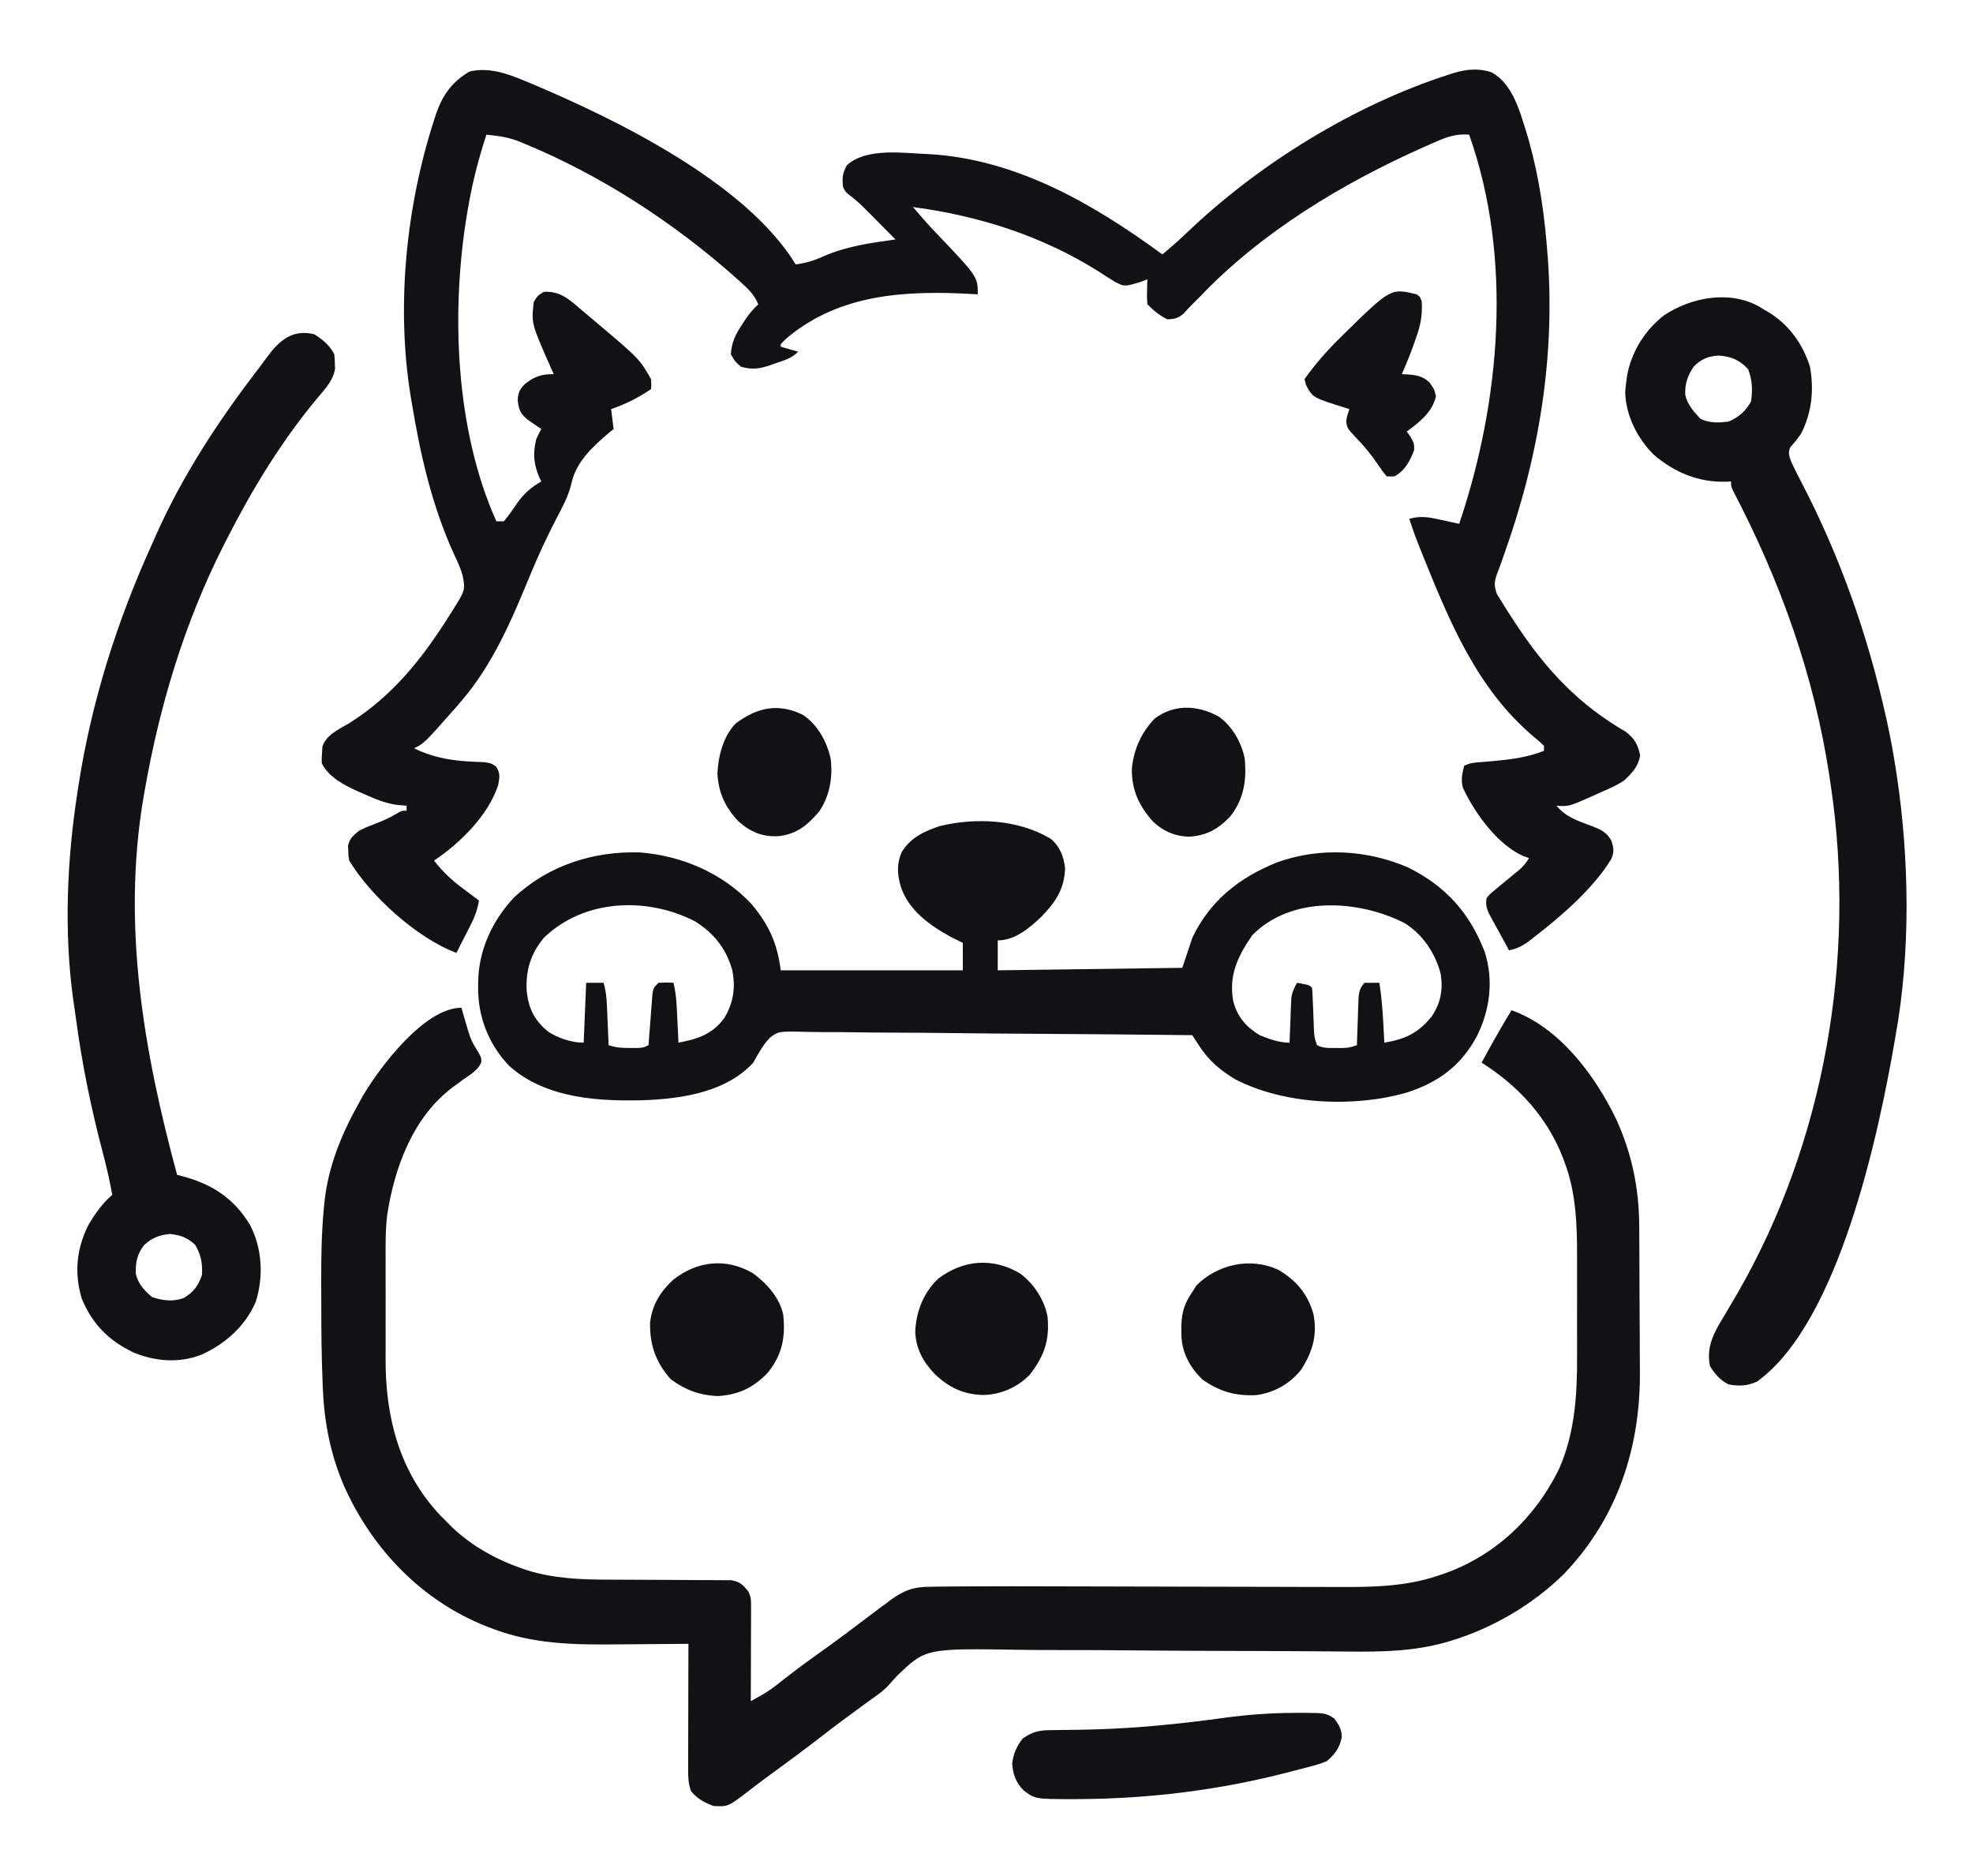
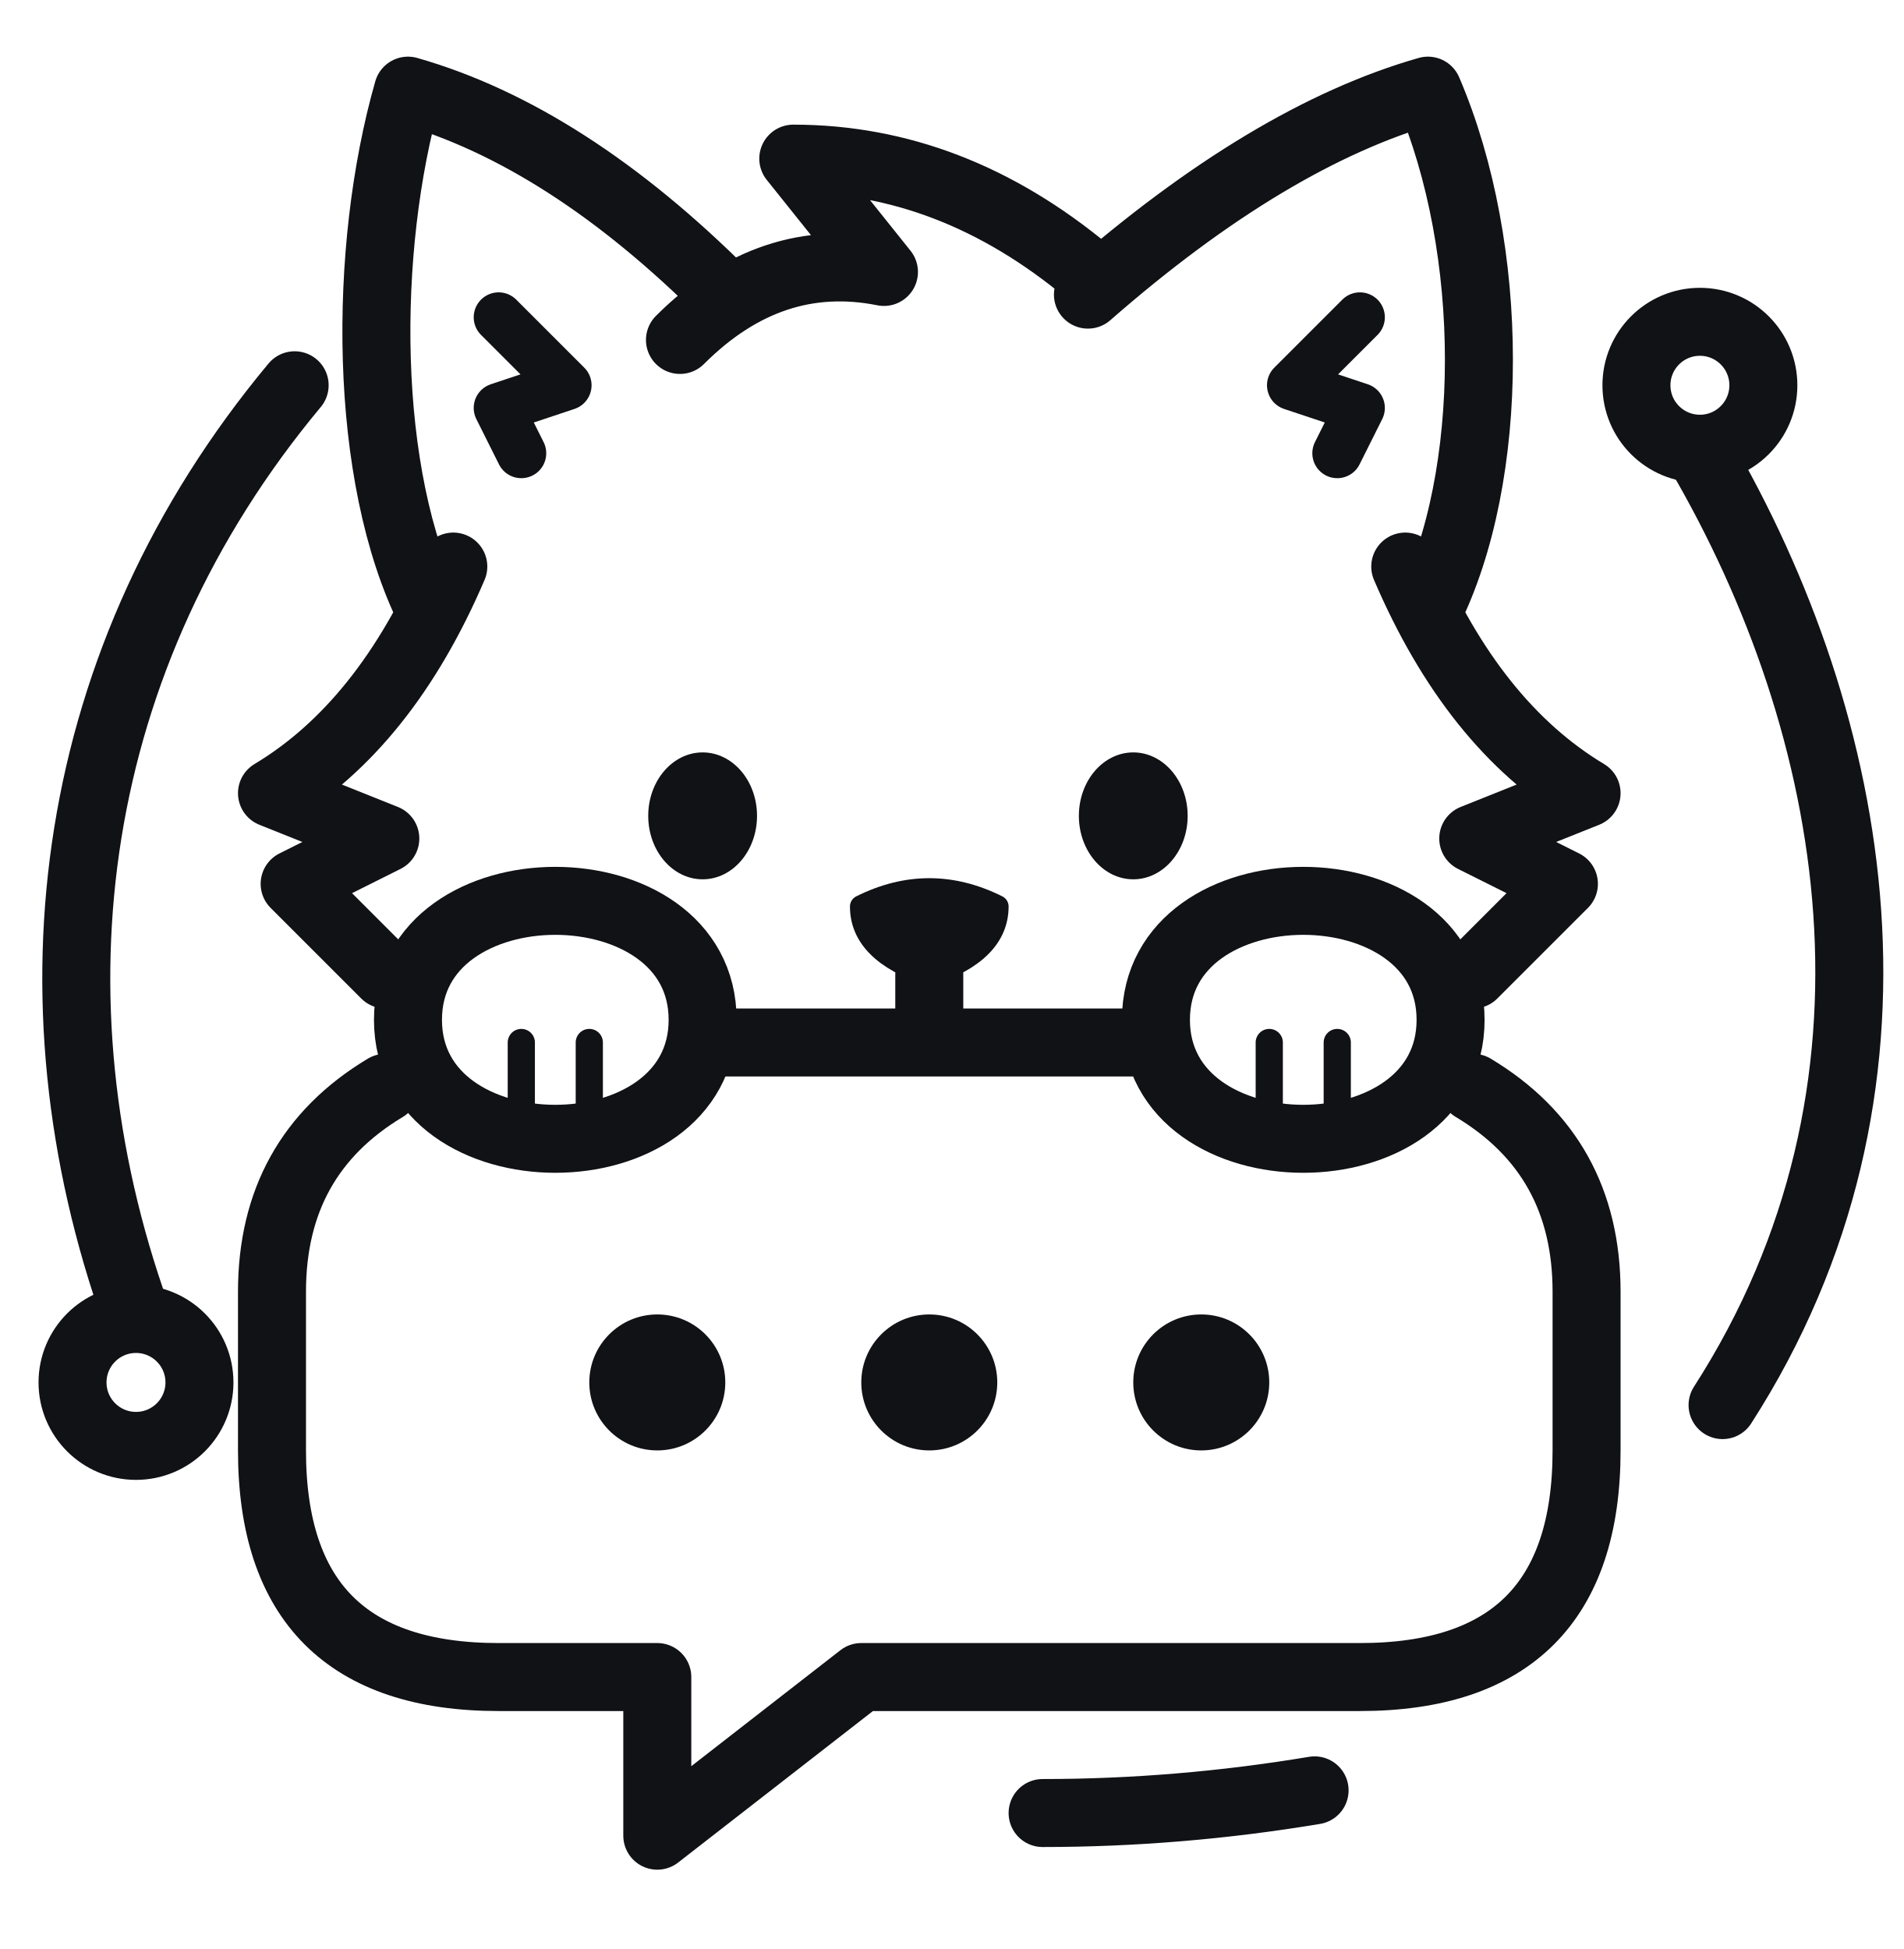
- <svg xmlns="http://www.w3.org/2000/svg" viewBox="0 0 791 752" fill="none" color="#111216">
-   <g>
-     <path d="M0 0 C0.85 0.35 1.69 0.7 2.57 1.06 C36.31 15.27 88.71 40.66 108.88 73.69 C113.1 73.13 116.46 72.11 120.31 70.31 C129.44 66.37 139.09 65.04 148.88 63.69 C146.48 61.27 144.09 58.85 141.69 56.44 C141.01 55.76 140.34 55.07 139.65 54.37 C133.99 48.69 133.99 48.69 130.95 46.33 C128.88 44.69 128.88 44.69 127.88 42.69 C127.47 39.07 127.62 37.16 129.38 33.94 C137.47 26.65 152.4 29.15 162.54 29.49 C197.4 31.53 228.4 49.51 255.88 69.69 C259.18 66.93 262.43 64.14 265.53 61.14 C294.3 33.54 332.75 9.77 370.81 -2.44 C371.12 -2.54 371.12 -2.54 372.69 -3.04 C377.96 -4.61 382.66 -5.04 387.94 -3.31 C395.09 0.78 398.18 9.05 400.5 16.5 C400.79 17.41 401.09 18.33 401.39 19.27 C406.03 34.16 408.54 49.18 409.88 64.69 C409.9 65 409.9 65 410.05 66.61 C413.87 109.28 407.03 150.6 392.61 190.75 C392.31 191.6 392.01 192.45 391.71 193.33 C391.19 194.79 390.66 196.24 390.09 197.67 C388.89 200.97 388.81 202.5 390.01 205.84 C390.65 206.93 391.31 208 392 209.06 C392.36 209.65 392.72 210.24 393.1 210.85 C394.32 212.82 395.59 214.76 396.88 216.69 C397.33 217.38 397.79 218.08 398.26 218.79 C410.07 236.54 423.09 250.32 441.63 261.02 C445.09 263.59 446.62 266.36 447.44 270.56 C446.62 275.09 444.2 277.59 440.88 280.69 C438.16 282.44 435.34 283.73 432.38 285 C431.64 285.33 430.91 285.67 430.15 286.01 C418.86 291.07 418.86 291.07 413.88 290.69 C417.77 295.34 422.59 296.83 428.12 298.87 C431.63 300.28 434.07 301.3 435.89 304.73 C436.87 307.68 437.08 309.2 435.86 312.07 C428.57 324.02 415.61 335.14 404.62 343.62 C404.1 344.03 403.58 344.44 403.04 344.86 C400.34 346.86 398.14 347.99 394.88 348.69 C393.36 345.94 391.87 343.19 390.38 340.44 C389.95 339.66 389.52 338.88 389.07 338.08 C388.87 337.7 388.87 337.7 387.84 335.8 C387.47 335.11 387.09 334.41 386.7 333.7 C385.77 331.44 385.47 330.1 385.88 327.69 C387.22 326.09 387.22 326.09 389.09 324.56 C389.75 324 390.42 323.44 391.11 322.86 C391.82 322.29 392.52 321.72 393.25 321.12 C394.64 319.98 396.02 318.83 397.4 317.68 C398.02 317.18 398.63 316.68 399.27 316.16 C400.79 314.76 401.82 313.45 402.88 311.69 C402.14 311.43 401.4 311.17 400.64 310.9 C390.24 306.35 381.09 293.62 376.38 283.51 C375.5 280.34 376.08 277.85 376.88 274.69 C379.11 273.57 380.62 273.45 383.09 273.26 C383.52 273.22 383.52 273.22 385.66 273.04 C386.11 273 386.11 273 388.38 272.81 C395.54 272.17 402.14 271.35 408.88 268.69 C408.88 268.03 408.88 267.37 408.88 266.69 C407.37 265.21 407.37 265.21 405.31 263.5 C381.91 244.02 370.83 216.48 359.75 188.97 C359.49 188.33 359.22 187.68 358.96 187.01 C357.46 183.28 356.11 179.52 354.88 175.69 C359.51 174.33 363.11 175.1 367.69 176.12 C368.38 176.27 369.07 176.42 369.79 176.57 C371.48 176.94 373.18 177.31 374.88 177.69 C391.4 128.79 396.47 71.22 378.88 21.69 C373.03 21.12 368.72 23.09 363.44 25.44 C362.52 25.84 361.61 26.24 360.67 26.65 C328.06 41.19 295.68 60.66 270.88 86.69 C269.96 87.61 269.04 88.52 268.12 89.44 C266.83 90.73 265.56 92.05 264.38 93.44 C262.17 95.28 260.75 95.62 257.88 95.69 C254.75 94.18 252.32 92.13 249.88 89.69 C249.68 87.3 249.68 87.3 249.75 84.56 C249.77 83.65 249.79 82.74 249.8 81.8 C249.82 81.46 249.82 81.46 249.88 79.69 C248.99 80.02 248.1 80.35 247.19 80.69 C240.76 82.63 240.76 82.63 237.03 80.77 C234.82 79.43 232.66 78.04 230.5 76.62 C207.78 62.3 182.44 54.2 155.88 50.69 C156.85 51.81 157.83 52.94 158.81 54.06 C159.45 54.8 160.1 55.54 160.76 56.3 C162.14 57.86 163.55 59.39 164.99 60.88 C181.88 78.61 181.88 78.61 181.88 85.69 C181.17 85.65 180.46 85.61 179.73 85.56 C153.35 84.11 126.8 85.28 105.44 103.12 C103.88 104.56 103.88 104.56 102.88 105.69 C102.88 106.02 102.88 106.35 102.88 106.69 C105.19 107.35 107.5 108.01 109.88 108.69 C107.14 111.42 104.24 112.16 100.62 113.38 C99.97 113.61 99.31 113.85 98.64 114.1 C94.38 115.54 91.33 115.99 86.88 114.69 C84.44 112.5 84.44 112.5 82.88 109.69 C83.2 104.97 84.66 101.91 87.25 98 C87.86 97.07 88.46 96.14 89.09 95.18 C90.57 93.11 92.01 91.4 93.88 89.69 C92.32 85.8 89.68 83.36 86.62 80.62 C86.09 80.15 85.56 79.67 85.02 79.17 C60.04 56.91 30.43 37.67 -0.56 25 C-1.12 24.77 -1.68 24.54 -2.26 24.3 C-6.49 22.67 -10.65 22.09 -15.12 21.69 C-18.24 31.19 -20.67 40.65 -22.38 50.5 C-22.46 50.96 -22.46 50.96 -22.87 53.31 C-29.41 92.66 -27.61 139.99 -11.12 176.69 C-10.13 176.69 -9.14 176.69 -8.12 176.69 C-6.16 174.31 -4.44 171.86 -2.71 169.3 C0.05 165.4 2.76 163.13 6.88 160.69 C6.76 160.45 6.76 160.45 6.18 159.25 C3.82 153.83 3.43 149.45 4.88 143.69 C5.5 142.34 6.16 141 6.88 139.69 C6.39 139.36 5.91 139.04 5.41 138.7 C4.78 138.26 4.15 137.83 3.5 137.38 C2.87 136.95 2.25 136.52 1.6 136.07 C-1.42 133.64 -2.06 132.21 -2.56 128.31 C-2.48 125.43 -1.92 123.98 0.06 121.88 C3.71 118.74 7.1 117.58 11.88 117.69 C11.47 116.77 11.06 115.85 10.63 114.91 C2.88 97.34 2.88 97.34 3.88 88.69 C5.44 86.19 5.44 86.19 7.88 84.69 C14.24 84.31 17.81 87.46 22.47 91.48 C24.07 92.86 25.7 94.22 27.32 95.57 C46.3 111.56 46.3 111.56 50.88 119.69 C51.04 121.93 51.04 121.93 50.88 123.69 C45.71 127.16 40.78 129.69 34.88 131.69 C35.2 134.33 35.53 136.97 35.88 139.69 C35.31 140.15 34.74 140.61 34.15 141.09 C27.64 146.59 20.87 152.75 18.99 161.38 C17.82 166.54 15.39 170.91 12.94 175.56 C8.98 183.25 5.39 190.99 2.11 198.99 C-5.06 216.46 -12.7 234.25 -25.12 248.69 C-25.88 249.56 -26.63 250.44 -27.4 251.34 C-39.98 265.61 -39.98 265.61 -44.12 267.69 C-37.26 271.04 -30.25 272.47 -22.63 272.93 C-22.34 272.94 -22.34 272.94 -20.86 273.03 C-19.2 273.12 -17.54 273.18 -15.88 273.25 C-13.12 273.69 -13.12 273.69 -11.26 275 C-9.49 277.63 -9.84 279.29 -10.37 282.32 C-14.24 294.45 -25.74 305.81 -36.12 312.69 C-32.59 317.23 -28.93 320.65 -24.31 324.06 C-23.72 324.51 -23.12 324.96 -22.5 325.43 C-21.05 326.52 -19.59 327.6 -18.12 328.69 C-18.74 332.83 -20.14 336.04 -22.06 339.75 C-22.59 340.77 -23.11 341.79 -23.65 342.85 C-24.14 343.78 -24.62 344.72 -25.12 345.69 C-25.79 347.02 -26.46 348.35 -27.12 349.69 C-42.82 343.89 -61.48 326.99 -70.12 312.69 C-70.46 310.79 -70.46 310.79 -70.5 308.75 C-70.51 308.42 -70.51 308.42 -70.59 306.72 C-69.91 303.72 -68.49 302.61 -66.12 300.69 C-63.29 299.31 -63.29 299.31 -60.19 298.12 C-57.07 296.92 -54.24 295.76 -51.37 294.04 C-49.13 292.69 -49.13 292.69 -47.12 292.69 C-47.12 292.03 -47.12 291.37 -47.12 290.69 C-48.26 290.6 -49.39 290.51 -50.56 290.42 C-55.51 289.79 -59.67 288.06 -64.19 286 C-64.57 285.84 -64.57 285.84 -66.5 285.01 C-72.02 282.54 -78.31 279.31 -81.12 273.69 C-81.18 271.66 -81.18 271.66 -81 269.31 C-80.98 268.93 -80.98 268.93 -80.87 266.98 C-79.33 262.23 -74.21 260.06 -70.12 257.62 C-52.74 246.66 -40.97 231.89 -30.12 214.69 C-29.75 214.1 -29.38 213.52 -28.99 212.91 C-23.55 204.29 -23.55 204.29 -24.63 198.52 C-25.48 195.36 -26.85 192.5 -28.25 189.56 C-37.11 169.93 -41.63 149.82 -45.12 128.69 C-45.27 127.8 -45.42 126.92 -45.57 126.01 C-51.33 89.92 -47.25 50.23 -36.06 15.69 C-35.95 15.33 -35.95 15.33 -35.36 13.49 C-32.74 5.84 -29 0.61 -21.94 -3.62 C-14.43 -5.46 -6.91 -2.91 0 0 Z " fill="currentColor" transform="translate(210.125,32.3125)" />
-     <path d="M0 0 C1.44 1.12 1.44 1.12 2 3 C2.31 8.38 1.5 12.46 -0.31 17.5 C-0.53 18.13 -0.74 18.75 -0.96 19.39 C-2.45 23.69 -4.17 27.84 -6 32 C-5.44 32.03 -4.87 32.05 -4.29 32.08 C-0.6 32.28 2.19 32.66 5 35.19 C7 38 7 38 7.69 40.88 C6.3 47.18 1.03 51.3 -4 55 C-3.48 55.72 -2.97 56.44 -2.44 57.19 C-1 60 -1 60 -1.06 62.44 C-2.64 66.76 -4.82 70.78 -9 73 C-9.99 73 -10.98 73 -12 73 C-13.76 70.91 -13.76 70.91 -15.69 68.06 C-18.39 64.11 -21.19 60.67 -24.56 57.25 C-27.92 53.62 -27.92 53.62 -28.28 50.89 C-28 48.94 -28 48.94 -27 46 C-27.57 45.83 -28.14 45.66 -28.72 45.48 C-41.75 41.4 -41.75 41.4 -44.44 36.25 C-44.62 35.51 -44.81 34.76 -45 34 C-40.89 28.21 -36.41 23.06 -31.38 18.06 C-30.68 17.37 -29.98 16.68 -29.26 15.96 C-10.42 -2.51 -10.42 -2.51 0 0 Z " fill="currentColor" transform="translate(568,118)" />
-     <path d="M0 0 C0.29 0.19 0.29 0.19 1.78 1.13 C2.31 1.43 2.85 1.73 3.4 2.04 C11.86 7.12 17.36 14.68 20.39 24.02 C22.12 33.44 21.15 42.6 16.78 51.13 C15.44 52.99 14.1 54.73 12.54 56.4 C11.53 58.69 12.07 60.04 12.95 62.31 C14.3 65.29 15.79 68.2 17.31 71.1 C32.55 100.43 43.61 131.89 50.78 164.13 C50.97 164.99 51.17 165.85 51.37 166.74 C52.71 172.84 53.82 178.96 54.78 185.13 C54.93 186.09 55.08 187.04 55.23 188.03 C60.25 221.62 60.79 258.67 54.78 292.13 C54.61 293.13 54.43 294.13 54.26 295.17 C48 331.13 32.18 407.13 -0.67 430.9 C-4.59 432.79 -7.97 432.93 -12.22 432.13 C-15.64 430.37 -17.65 428.05 -19.66 424.82 C-21.35 416.75 -17.77 410.85 -13.66 404.13 C-12.56 402.26 -11.45 400.38 -10.36 398.5 C-9.82 397.59 -9.28 396.67 -8.72 395.73 C26.29 335.13 39.03 261.07 28.78 192.13 C28.61 190.99 28.44 189.86 28.27 188.69 C22.24 148.36 8.59 110.17 -10.3 74.11 C-11.22 72.13 -11.22 72.13 -11.22 70.13 C-11.49 70.15 -11.49 70.15 -12.84 70.23 C-24.16 70.65 -33.93 66.59 -42.45 59.2 C-48.92 52.58 -53.38 43.76 -53.66 34.38 C-53.56 32.96 -53.42 31.54 -53.22 30.13 C-53.13 29.39 -53.03 28.65 -52.93 27.89 C-51.24 18.26 -45.76 9.47 -38.04 3.5 C-27.13 -3.68 -11.98 -6.6 0 0 Z M-26.22 24.13 C-28.68 27.81 -29.78 31.01 -29.58 35.39 C-28.76 39.38 -26.18 42.06 -23.54 45 C-19.84 46.8 -16.25 46.66 -12.22 46.13 C-8.09 44.38 -5.46 42.02 -3.22 38.13 C-2.54 33.54 -2.69 29.53 -4.35 25.19 C-7.8 21.4 -11.21 19.98 -16.22 19.69 C-20.43 19.88 -23.26 21.15 -26.22 24.13 Z " fill="currentColor" transform="translate(705.2227,122.8711)" />
-     <path d="M0 0 C3.32 2.09 6.23 4.46 8 8 C8.2 9.77 8.2 9.77 8.25 11.81 C8.28 12.48 8.3 13.15 8.33 13.83 C7.61 18.55 4.25 22.01 1.28 25.55 C-13.1 42.78 -24.84 62.04 -35 82 C-35.44 82.86 -35.88 83.72 -36.33 84.61 C-52.02 115.6 -62.03 148.87 -68 183 C-68.09 183.51 -68.09 183.51 -68.54 186.07 C-77.13 237.18 -68.35 287.7 -55 337 C-54.15 337.22 -53.31 337.44 -52.44 337.66 C-40.78 340.85 -32.09 346.52 -25.71 357.15 C-20.89 366.48 -20.28 377.77 -23.44 387.81 C-27.58 397.59 -35.5 404.57 -45 409 C-53.98 412.57 -63.54 411.86 -72.36 408.26 C-82.38 403.48 -89.01 396.88 -93.24 386.54 C-96.27 376.38 -95.34 366.69 -90.64 357.27 C-87.93 352.54 -85.09 348.6 -81 345 C-82.03 339.32 -83.29 333.73 -84.77 328.15 C-89.47 310.35 -93.1 292.65 -95.54 274.4 C-95.92 271.58 -96.33 268.77 -96.75 265.95 C-100.36 239.2 -99.12 210.62 -95 184 C-94.86 183.07 -94.72 182.14 -94.58 181.19 C-89.39 147.48 -79.09 115.01 -65 84 C-64.36 82.56 -63.72 81.11 -63.08 79.67 C-52.42 55.96 -38.11 34.25 -22.29 13.69 C-21.14 12.18 -20.01 10.65 -18.9 9.11 C-14.06 2.51 -8.73 -2.13 0 0 Z M-68.27 365.22 C-71.07 368.77 -71.72 372.27 -71.53 376.75 C-70.6 380.72 -68.11 383.45 -65 386 C-60.78 387.41 -56.5 387.98 -52.25 386.32 C-48.39 383.99 -46.39 381.35 -45 377 C-44.81 372.43 -45.4 369.01 -47.75 365.06 C-51.03 362.06 -53.55 361.15 -57.94 360.69 C-62.12 361.11 -65.19 362.26 -68.27 365.22 Z " fill="currentColor" transform="translate(126,134)" />
-     <path d="M0 0 C5.86 3.93 9.53 10.6 11.07 17.39 C12.04 24.8 10.76 32.48 6.49 38.7 C1.94 44.11 -2.51 47.78 -9.67 48.59 C-16.23 48.97 -20.98 47 -25.88 42.66 C-31.16 37.1 -33.91 31.14 -34.3 23.45 C-34 16.55 -31.92 8.41 -26.93 3.39 C-18.36 -2.99 -9.86 -4.89 0 0 Z " fill="currentColor" transform="translate(321.9258,286.6094)" />
-     <path d="M0 0 C5.34 3.91 9.01 10.24 10.3 16.69 C11.17 25.26 10.04 32.78 4.72 39.76 C-0.15 45 -4.96 47.73 -12.14 48.12 C-17.84 47.89 -22.26 45.97 -26.43 42.07 C-32.06 35.81 -35.1 29.28 -34.91 20.7 C-34.09 12.86 -31.13 6.39 -25.7 0.69 C-17.73 -5.2 -8.44 -4.62 0 0 Z " fill="currentColor" transform="translate(488.6992,287.3125)" />
-     <path d="M0 0 C3.82 3.13 5.26 6.99 5.88 11.81 C5.66 20.37 1.82 25.82 -4.02 31.72 C-8.8 36.15 -14.35 40.81 -21.12 40.81 C-21.12 44.77 -21.12 48.73 -21.12 52.81 C3.3 52.48 27.72 52.15 52.88 51.81 C54.19 47.85 55.51 43.89 56.88 39.81 C63.97 24.82 75.91 15.47 91.1 9.45 C108.05 3.4 126.99 4.47 143.44 11.59 C158.54 19.16 168.07 29.72 174.15 45.52 C177.72 56.78 176.24 68.58 171.06 79.06 C164.8 90.83 155.67 97.74 142.88 101.81 C121.77 107.92 93.65 106.71 74 96.44 C68.01 92.82 63.5 89.01 59.67 83.11 C59.14 82.3 58.61 81.5 58.07 80.67 C57.68 80.06 57.28 79.44 56.88 78.81 C35.11 78.56 13.34 78.36 -8.42 78.24 C-18.53 78.19 -28.64 78.11 -38.74 77.98 C-47.55 77.87 -56.36 77.8 -65.17 77.78 C-69.84 77.76 -74.5 77.73 -79.17 77.65 C-83.56 77.57 -87.95 77.55 -92.34 77.57 C-93.95 77.57 -95.56 77.54 -97.17 77.5 C-109.04 77.2 -109.04 77.2 -112.54 79.91 C-115.33 82.87 -117.16 86.26 -119.12 89.81 C-129.69 101.29 -146.34 104.03 -161.12 104.81 C-180.15 105.52 -202.3 104.45 -217.12 91 C-225.35 82.22 -229.53 71.43 -229.44 59.5 C-229.43 58.75 -229.43 58 -229.42 57.23 C-229.14 44.51 -223.78 32.95 -215.09 23.65 C-201.27 10.71 -183.26 4.99 -164.58 5.54 C-147.85 6.86 -131.61 13.74 -119.98 26.09 C-112.91 34.39 -109.48 41.98 -108.12 52.81 C-84.03 52.81 -59.94 52.81 -35.12 52.81 C-35.12 49.18 -35.12 45.55 -35.12 41.81 C-36.73 41.01 -38.34 40.2 -40 39.38 C-48.57 34.67 -57.14 28.56 -60.12 18.81 C-61.39 14.04 -61.64 10.17 -59.69 5.56 C-56.24 -0.33 -50.71 -2.85 -44.44 -5 C-29.96 -8.51 -12.98 -7.72 0 0 Z M-203.12 39.81 C-208.51 46.37 -210.47 53.03 -209.94 61.44 C-209.07 68.51 -206.76 72.99 -201.23 77.49 C-197.13 80.06 -192 81.81 -187.12 81.81 C-186.8 73.89 -186.47 65.97 -186.12 57.81 C-183.81 57.81 -181.5 57.81 -179.12 57.81 C-178.26 60.84 -177.94 63.66 -177.81 66.8 C-177.77 67.73 -177.72 68.67 -177.68 69.63 C-177.64 70.6 -177.6 71.57 -177.56 72.56 C-177.52 73.55 -177.48 74.53 -177.43 75.54 C-177.33 77.97 -177.22 80.39 -177.12 82.81 C-174.02 83.85 -171.81 83.95 -168.56 83.94 C-168.08 83.94 -168.08 83.94 -165.62 83.95 C-163.12 83.81 -163.12 83.81 -161.12 82.81 C-161.07 82.13 -161.02 81.44 -160.97 80.73 C-160.74 77.63 -160.5 74.54 -160.25 71.44 C-160.17 70.36 -160.09 69.28 -160.01 68.16 C-159.93 67.13 -159.84 66.1 -159.76 65.04 C-159.68 64.09 -159.61 63.13 -159.54 62.15 C-159.12 59.81 -159.12 59.81 -157.12 57.81 C-154 57.69 -154 57.69 -151.12 57.81 C-149.92 62.7 -149.79 67.62 -149.56 72.62 C-149.52 73.51 -149.48 74.39 -149.43 75.3 C-149.33 77.47 -149.22 79.64 -149.12 81.81 C-141.47 80.37 -135.62 78.5 -130.77 72 C-127.07 65.81 -126.12 59.67 -127.59 52.57 C-130.11 43.96 -134.95 37.85 -142.56 33.13 C-161.85 23.23 -187.09 24.25 -203.12 39.81 Z M80.88 38.81 C75.06 47.25 71.48 54.78 73.27 65.08 C74.95 71.47 78.28 75.35 83.88 78.81 C87.73 80.39 91.68 81.81 95.88 81.81 C95.89 81.23 95.91 80.64 95.94 80.04 C96.03 77.38 96.14 74.72 96.25 72.06 C96.28 71.14 96.31 70.22 96.34 69.27 C96.38 68.38 96.42 67.49 96.46 66.58 C96.49 65.76 96.52 64.94 96.56 64.1 C96.9 61.64 97.65 59.95 98.88 57.81 C103.75 58.69 103.75 58.69 104.88 59.81 C105.02 61.26 105.1 62.72 105.16 64.18 C105.17 64.62 105.17 64.62 105.27 66.86 C105.29 67.33 105.29 67.33 105.38 69.69 C105.44 71.52 105.52 73.35 105.59 75.18 C105.62 76 105.65 76.81 105.69 77.65 C105.88 79.81 105.88 79.81 106.88 82.81 C109.47 84.11 111.42 83.95 114.31 83.94 C115.28 83.94 116.25 83.94 117.25 83.95 C119.88 83.81 119.88 83.81 122.88 82.81 C122.89 82.16 122.91 81.51 122.94 80.84 C123.03 77.89 123.14 74.95 123.25 72 C123.28 70.98 123.31 69.95 123.34 68.9 C123.38 67.91 123.42 66.93 123.46 65.92 C123.49 65.01 123.52 64.11 123.56 63.17 C123.88 60.79 124.36 59.65 125.88 57.81 C127.86 57.81 129.84 57.81 131.88 57.81 C132.71 63.13 133.16 68.38 133.44 73.75 C133.48 74.53 133.52 75.31 133.57 76.11 C133.67 78.01 133.77 79.91 133.88 81.81 C142.32 80.39 147.37 78.03 152.8 71.38 C156.43 66.1 157.47 60.61 156.48 54.29 C154.29 45.93 149.32 38.39 141.88 33.81 C123.51 24.53 96.53 22.73 80.88 38.81 Z " fill="currentColor" transform="translate(421.125,336.1875)" />
-     <path d="M0 0 C0.24 0.86 0.48 1.71 0.73 2.6 C3.76 13.01 3.76 13.01 6.31 17.06 C8 20 8 20 7.96 21.91 C6.55 24.99 4.08 26.45 1.38 28.31 C0.27 29.11 -0.83 29.92 -1.93 30.73 C-2.47 31.12 -3 31.51 -3.55 31.91 C-19.34 43.74 -26.85 64.02 -29.73 82.86 C-30.51 88.99 -30.43 95.15 -30.4 101.31 C-30.4 102.82 -30.4 104.33 -30.41 105.84 C-30.41 108.97 -30.41 112.1 -30.39 115.24 C-30.37 119.2 -30.38 123.17 -30.4 127.13 C-30.41 130.24 -30.41 133.35 -30.4 136.45 C-30.4 137.91 -30.4 139.37 -30.41 140.83 C-30.5 164.22 -24.82 186.31 -8.3 203.7 C-7.54 204.46 -6.78 205.22 -6 206 C-5.31 206.7 -4.63 207.4 -3.92 208.12 C4.19 215.85 13.95 221.24 24.5 224.88 C25.04 225.07 25.59 225.26 26.15 225.45 C36.88 228.86 48.24 229.29 59.4 229.27 C61.51 229.27 63.62 229.29 65.73 229.3 C71.72 229.35 77.71 229.37 83.7 229.38 C87.39 229.39 91.08 229.41 94.77 229.45 C96.17 229.46 97.57 229.46 98.97 229.45 C100.91 229.45 102.86 229.46 104.8 229.49 C105.9 229.49 107.01 229.49 108.15 229.49 C111.65 230.12 112.8 231.26 115 234 C116.14 236.29 116.12 237.54 116.11 240.08 C116.11 240.92 116.11 241.76 116.11 242.63 C116.11 243.54 116.1 244.45 116.1 245.38 C116.1 245.85 116.1 245.85 116.09 248.2 C116.09 251.17 116.08 254.15 116.06 257.12 C116.06 259.14 116.05 261.15 116.05 263.17 C116.04 268.11 116.02 273.06 116 278 C117.1 277.38 118.21 276.76 119.31 276.14 C119.62 275.97 119.62 275.97 121.17 275.09 C123.98 273.41 126.51 271.42 129.06 269.38 C133.49 265.91 137.97 262.55 142.56 259.31 C149.42 254.47 156.13 249.43 162.81 244.35 C163.61 243.75 164.41 243.14 165.24 242.52 C165.94 241.98 166.64 241.45 167.36 240.9 C168.23 240.27 169.1 239.65 170 239 C170.63 238.52 171.26 238.03 171.9 237.53 C177.45 233.49 181.39 232.1 188.19 232.13 C189.12 232.11 190.05 232.09 191.01 232.07 C193.72 232.02 196.44 232 199.15 232 C201.1 232 203.04 231.99 204.99 231.97 C215.4 231.91 225.81 231.93 236.22 231.96 C240.77 231.98 245.31 231.98 249.85 231.99 C265.26 232.02 280.67 232.05 296.08 232.1 C304.63 232.12 313.18 232.14 321.73 232.15 C327.11 232.15 332.48 232.17 337.86 232.19 C341.22 232.2 344.57 232.21 347.93 232.21 C349.47 232.21 351.01 232.22 352.54 232.22 C365.49 232.3 378.94 231.95 391.31 227.75 C391.64 227.64 391.64 227.64 393.31 227.09 C414.22 219.93 430.31 204.66 440 185 C446.39 170.53 447.32 155.43 447.27 139.85 C447.27 138.33 447.27 136.82 447.27 135.31 C447.27 132.16 447.27 129.01 447.26 125.86 C447.25 121.87 447.26 117.88 447.27 113.89 C447.28 110.77 447.27 107.65 447.27 104.53 C447.27 103.06 447.27 101.59 447.27 100.12 C447.3 87.47 446.9 74.42 442.44 62.44 C442.31 62.09 442.31 62.09 441.66 60.31 C435.28 43.83 423.78 31.4 409 22 C412.82 14.88 416.78 7.89 421 1 C440.29 7.87 454.66 27.31 463.15 45.11 C469.28 58.7 472.12 72.54 472.18 87.42 C472.18 87.81 472.18 87.81 472.2 89.8 C472.22 92.39 472.23 94.97 472.24 97.55 C472.24 98.44 472.25 99.34 472.25 100.26 C472.27 105 472.29 109.73 472.3 114.47 C472.31 119.3 472.34 124.13 472.38 128.97 C472.41 132.73 472.41 136.5 472.42 140.27 C472.42 142.05 472.43 143.83 472.45 145.6 C472.76 176.18 463.48 204.59 442 227 C429.36 239.43 413.31 248.78 396.38 253.88 C395.74 254.07 395.11 254.26 394.46 254.45 C381.62 258.02 368.84 258.26 355.62 258.1 C353.82 258.08 352.01 258.07 350.21 258.06 C346.35 258.03 342.48 258 338.62 257.97 C332.5 257.92 326.38 257.9 320.26 257.88 C319.22 257.88 318.18 257.87 317.11 257.87 C314.99 257.87 312.87 257.86 310.75 257.86 C296.52 257.82 282.29 257.77 268.06 257.63 C258.43 257.53 248.8 257.48 239.16 257.5 C234.08 257.5 229 257.48 223.92 257.4 C186.13 256.81 186.13 256.81 174.74 267.74 C173.62 268.93 172.52 270.14 171.45 271.38 C169.38 273.69 167.09 275.32 164.54 277.08 C163.81 277.61 163.08 278.15 162.32 278.7 C161.62 279.21 160.91 279.72 160.19 280.25 C154.91 284.11 149.66 287.99 144.5 292 C137.59 297.37 130.54 302.54 123.48 307.71 C120.82 309.65 118.18 311.61 115.59 313.64 C106.9 320.35 106.9 320.35 101 320 C97.37 318.61 94.43 317.07 92 314 C90.97 310.9 90.88 308.77 90.89 305.52 C90.89 304.4 90.89 303.28 90.89 302.12 C90.89 300.9 90.9 299.68 90.9 298.46 C90.9 297.21 90.91 295.95 90.91 294.7 C90.91 291.41 90.92 288.12 90.93 284.83 C90.94 281.48 90.95 278.12 90.95 274.76 C90.96 268.17 90.98 261.59 91 255 C90.37 255.01 89.74 255.01 89.1 255.02 C83.1 255.08 77.1 255.13 71.1 255.16 C68.02 255.17 64.93 255.19 61.85 255.23 C44.8 255.41 28.66 255.09 12.5 248.94 C11.71 248.64 10.92 248.34 10.11 248.04 C-15.92 237.75 -35.66 217.16 -47.03 191.83 C-52.4 179.29 -54.94 166.74 -55.54 153.19 C-55.58 152.23 -55.62 151.27 -55.67 150.28 C-56.1 139.88 -56.19 129.49 -56.19 119.08 C-56.19 115.87 -56.21 112.66 -56.22 109.46 C-56.25 99.59 -56.08 89.81 -55.12 79.99 C-55.04 79.21 -54.97 78.42 -54.89 77.61 C-53.3 63.25 -48.01 50.52 -41 38 C-40.44 37 -39.89 36 -39.32 34.98 C-32.54 23.63 -14.78 0 0 0 Z " fill="currentColor" transform="translate(185,404)" />
-     <path d="M0 0 C5.59 4.07 10.71 9.7 12.22 16.62 C13.19 25.69 11.84 32.63 6.16 39.8 C0.41 45.89 -5.77 48.85 -14.15 49.3 C-21.28 48.98 -27.03 46.84 -32.78 42.62 C-38.88 35.86 -41.34 28.76 -41.15 19.75 C-40.31 12.7 -37.04 7.46 -31.9 2.68 C-22.37 -4.82 -10.85 -6.25 0 0 Z " fill="currentColor" transform="translate(301.7773,510.3828)" />
-     <path d="M0 0 C5.57 4.17 9.82 10.6 11.06 17.5 C11.89 27 9.67 33.17 3.88 40.64 C-1.01 45.66 -7.64 48.57 -14.62 48.75 C-22.63 48.59 -28.45 45.79 -34.21 40.32 C-38.94 35.33 -41.8 30.13 -42.01 23.18 C-41.58 15.13 -38.71 7.76 -32.81 2.12 C-22.74 -5.47 -11.01 -6.47 0 0 Z " fill="currentColor" transform="translate(408.9375,510.5)" />
-     <path d="M0 0 C7.16 4.14 11.99 9.76 14.19 17.79 C15.83 26.08 13.89 32.93 9.3 40.05 C4.83 45.76 -1.63 49.41 -8.87 50.31 C-17.27 50.68 -23.46 48.84 -30.38 44 C-35.46 38.94 -38.57 33.25 -38.75 25.99 C-38.75 25.69 -38.75 25.69 -38.75 24.19 C-38.75 23.57 -38.75 22.95 -38.75 22.31 C-38.6 16.99 -37.4 13.32 -34.38 9 C-34.1 8.56 -34.1 8.56 -32.69 6.31 C-24.18 -2.2 -11.05 -5.06 0 0 Z " fill="currentColor" transform="translate(512.375,509)" />
-     <path d="M0 0 C1.11 -0.01 2.23 -0.01 3.38 -0.02 C12.25 0.06 12.25 0.06 15.75 2.31 C17.56 4.9 18.85 6.88 18.63 10.12 C17.62 14.28 16.01 16.47 12.75 19.31 C10.02 20.42 10.02 20.42 6.85 21.28 C6.27 21.44 5.69 21.59 5.1 21.76 C3.19 22.27 1.29 22.76 -0.62 23.25 C-1.29 23.42 -1.95 23.59 -2.63 23.77 C-30.06 30.89 -57.91 34.38 -86.25 34.56 C-86.78 34.57 -86.78 34.57 -89.49 34.59 C-104.36 34.53 -104.36 34.53 -108.93 31.03 C-111.93 27.98 -113.16 24.63 -113.45 20.4 C-113.09 16.58 -111.63 13.31 -109.25 10.31 C-105.35 7.45 -102.17 6.88 -97.45 6.91 C-96.08 6.89 -94.71 6.87 -93.35 6.85 C-92.63 6.84 -91.91 6.84 -91.17 6.83 C-78.61 6.73 -66.13 6.16 -53.62 4.94 C-52.96 4.87 -52.3 4.81 -51.61 4.74 C-43.98 3.99 -36.4 3.08 -28.81 2.03 C-19.18 0.7 -9.71 0.02 0 0 Z " fill="currentColor" transform="translate(519.25,686.6875)" />
+ <svg xmlns="http://www.w3.org/2000/svg" viewBox="0 0 84 86" fill="none" color="#111216">
+   <g fill="none" stroke="currentColor" stroke-width="3" stroke-linecap="round" stroke-linejoin="round">
+     <g class="brand-orbit">
+       <path d="M13 17C3 29 1 44 6 58M75 20C82 32 85 48 76 62M46 80Q52 80 58 79" />
+       <circle cx="6" cy="61" r="2.8" />
+       <circle cx="75" cy="17" r="2.8" />
+     </g>
+     <path d="M19 27C16 21 16 11 18 4Q25 6 32 13M48 13Q56 6 63 4C66 11 66 21 63 27M30 15Q34 11 39 12L35 7Q42 7 48 12M20 25Q17 32 12 35L17 37L13 39L17 43M62 25Q65 32 70 35L65 37L69 39L65 43" />
+     <path class="brand-detail" d="M22 14L25 17L22 18L23 20M60 14L57 17L60 18L59 20" stroke-width="2.2" />
+     <g class="brand-eyes" fill="currentColor" stroke="none">
+       <ellipse cx="31" cy="36" rx="2.4" ry="2.8" />
+       <ellipse cx="50" cy="36" rx="2.4" ry="2.8" />
+     </g>
+     <path d="M38 40Q41 38.5 44 40Q44 42 41 43Q38 42 38 40Z" fill="currentColor" stroke-width="1" />
+     <path d="M41 43V46M31 46H51" />
+     <path d="M17 48Q12 51 12 57V64Q12 74 22 74H29V81L38 74H60Q70 74 70 64V57Q70 51 65 48" />
+     <path d="M18 45C18 38 31 38 31 45C31 52 18 52 18 45ZM51 45C51 38 64 38 64 45C64 52 51 52 51 45Z" />
+     <path class="brand-detail" d="M23 46V49M26 46V49M56 46V49M59 46V49" stroke-width="1.2" />
+   </g>
+   <g class="brand-dots" fill="currentColor">
+     <circle cx="29" cy="61" r="3" />
+     <circle cx="41" cy="61" r="3" />
+     <circle cx="53" cy="61" r="3" />
  </g>
</svg>
